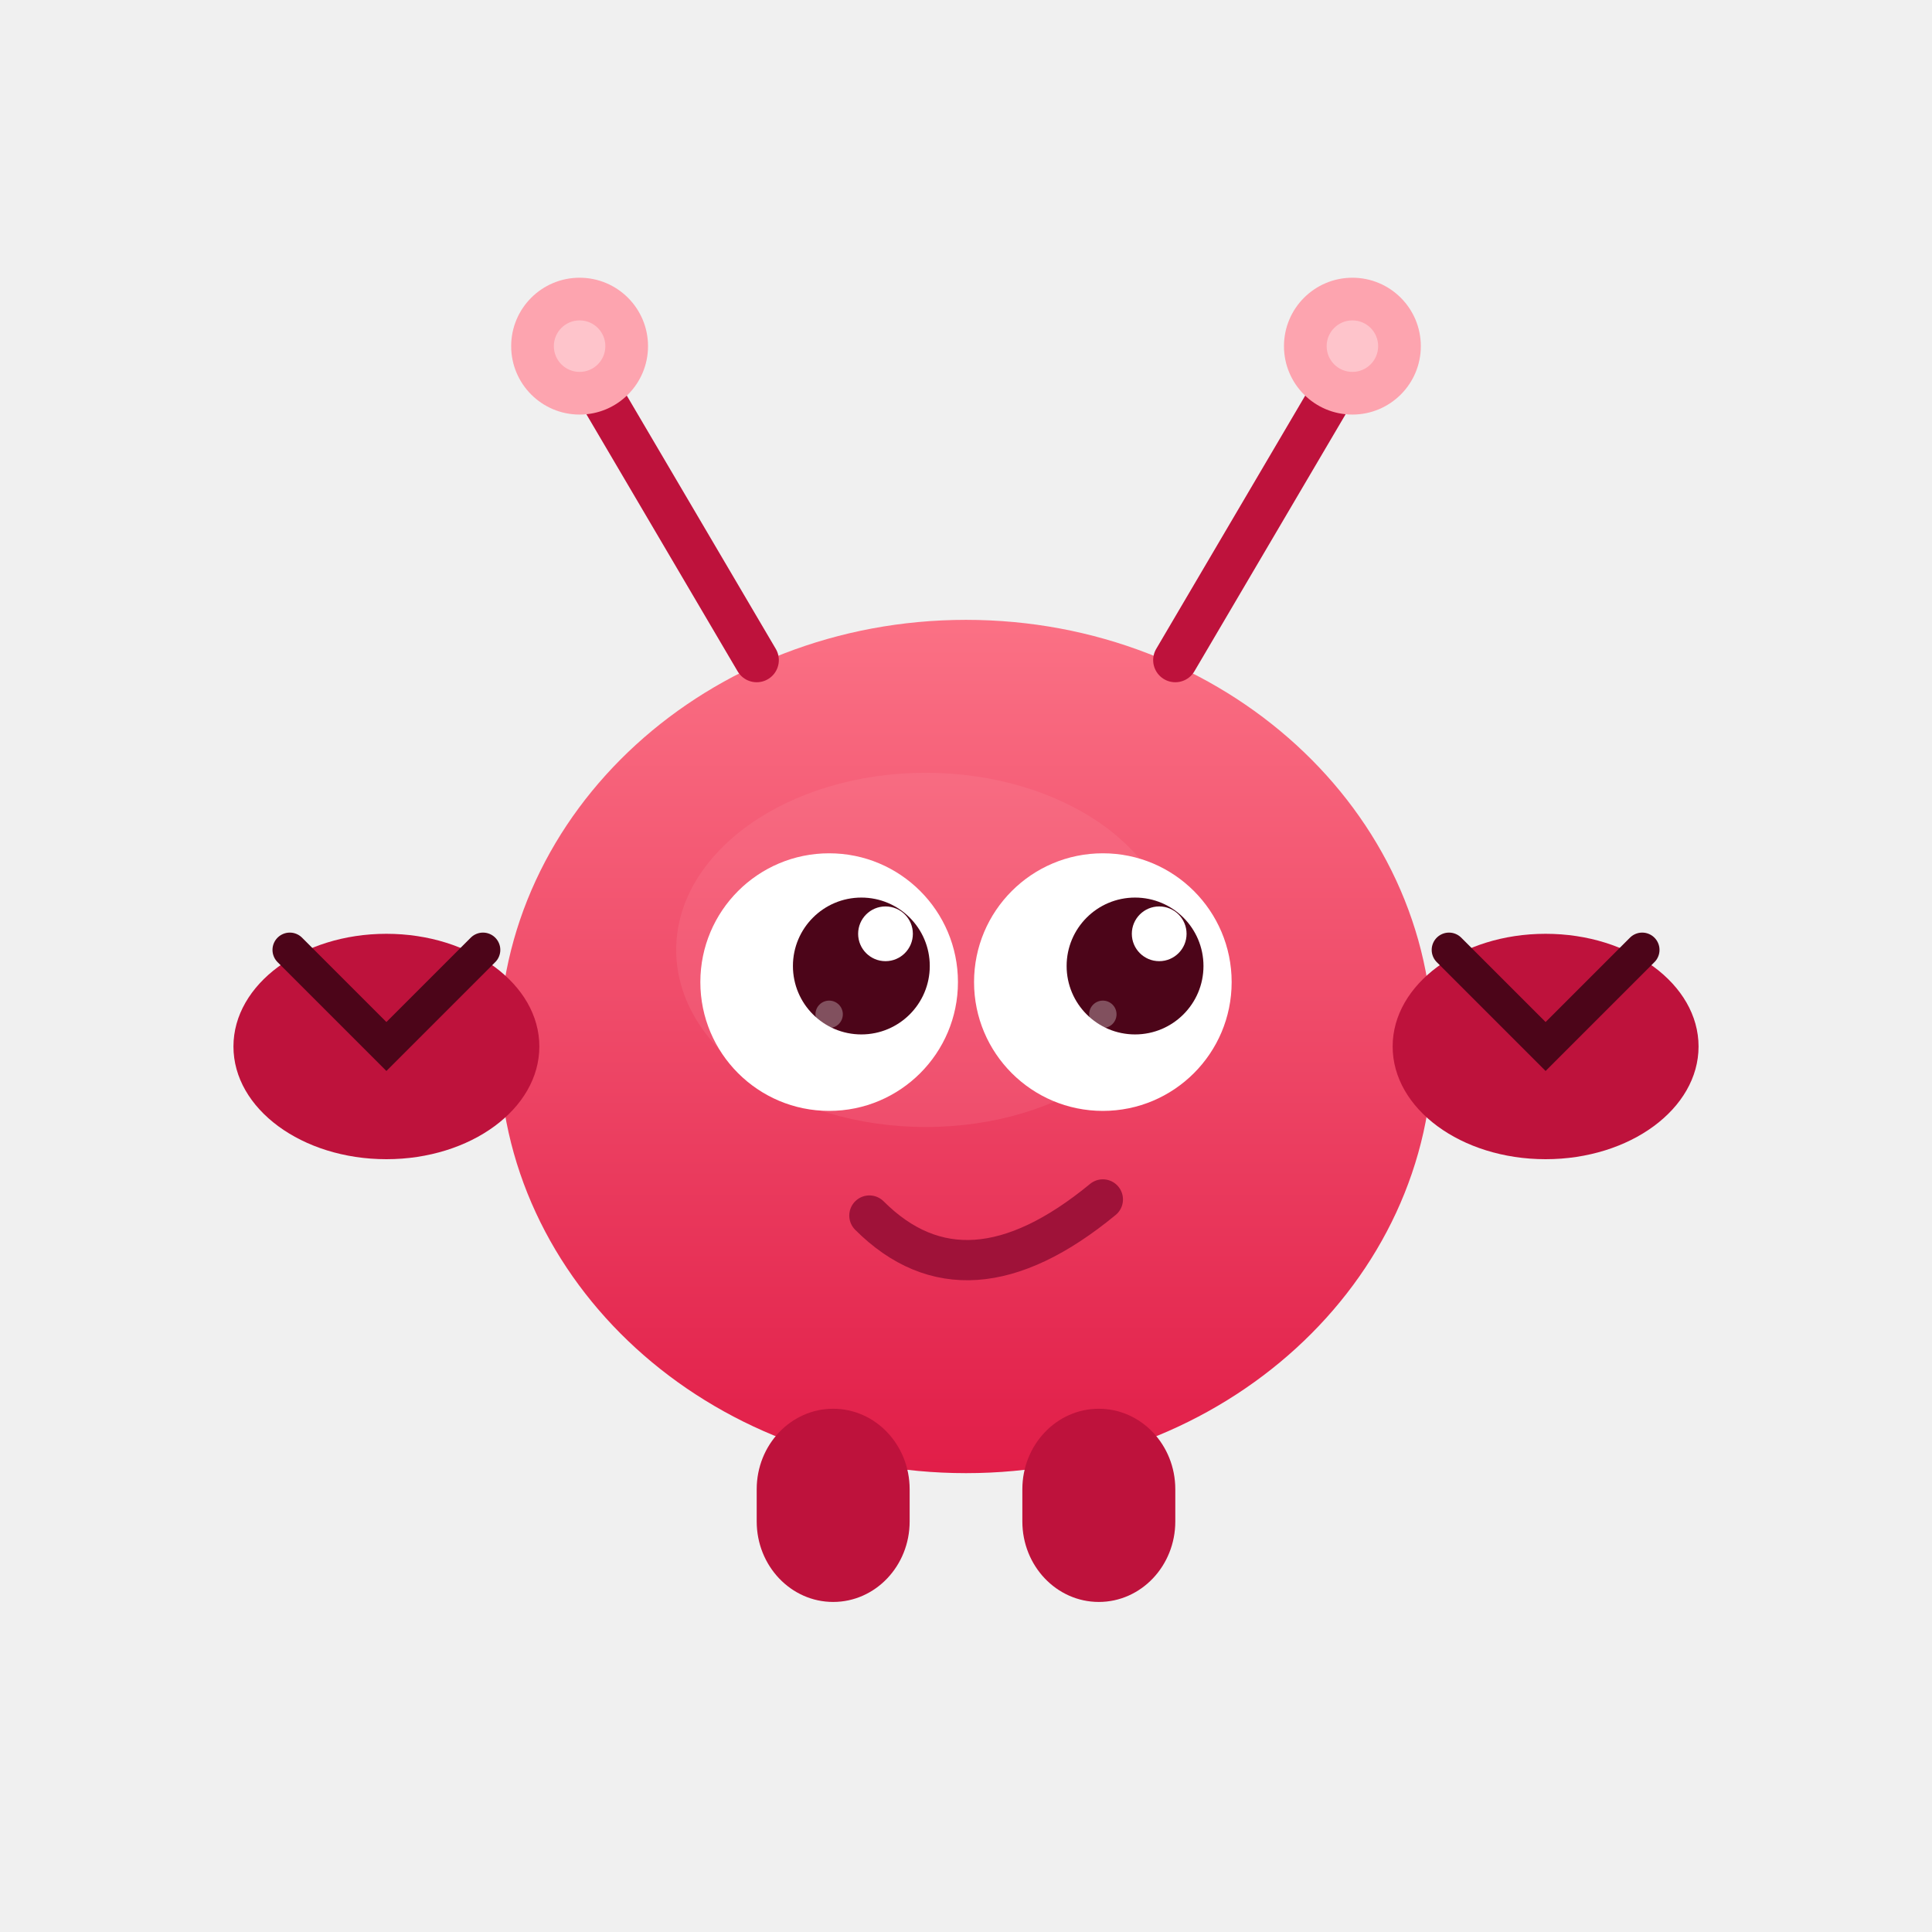
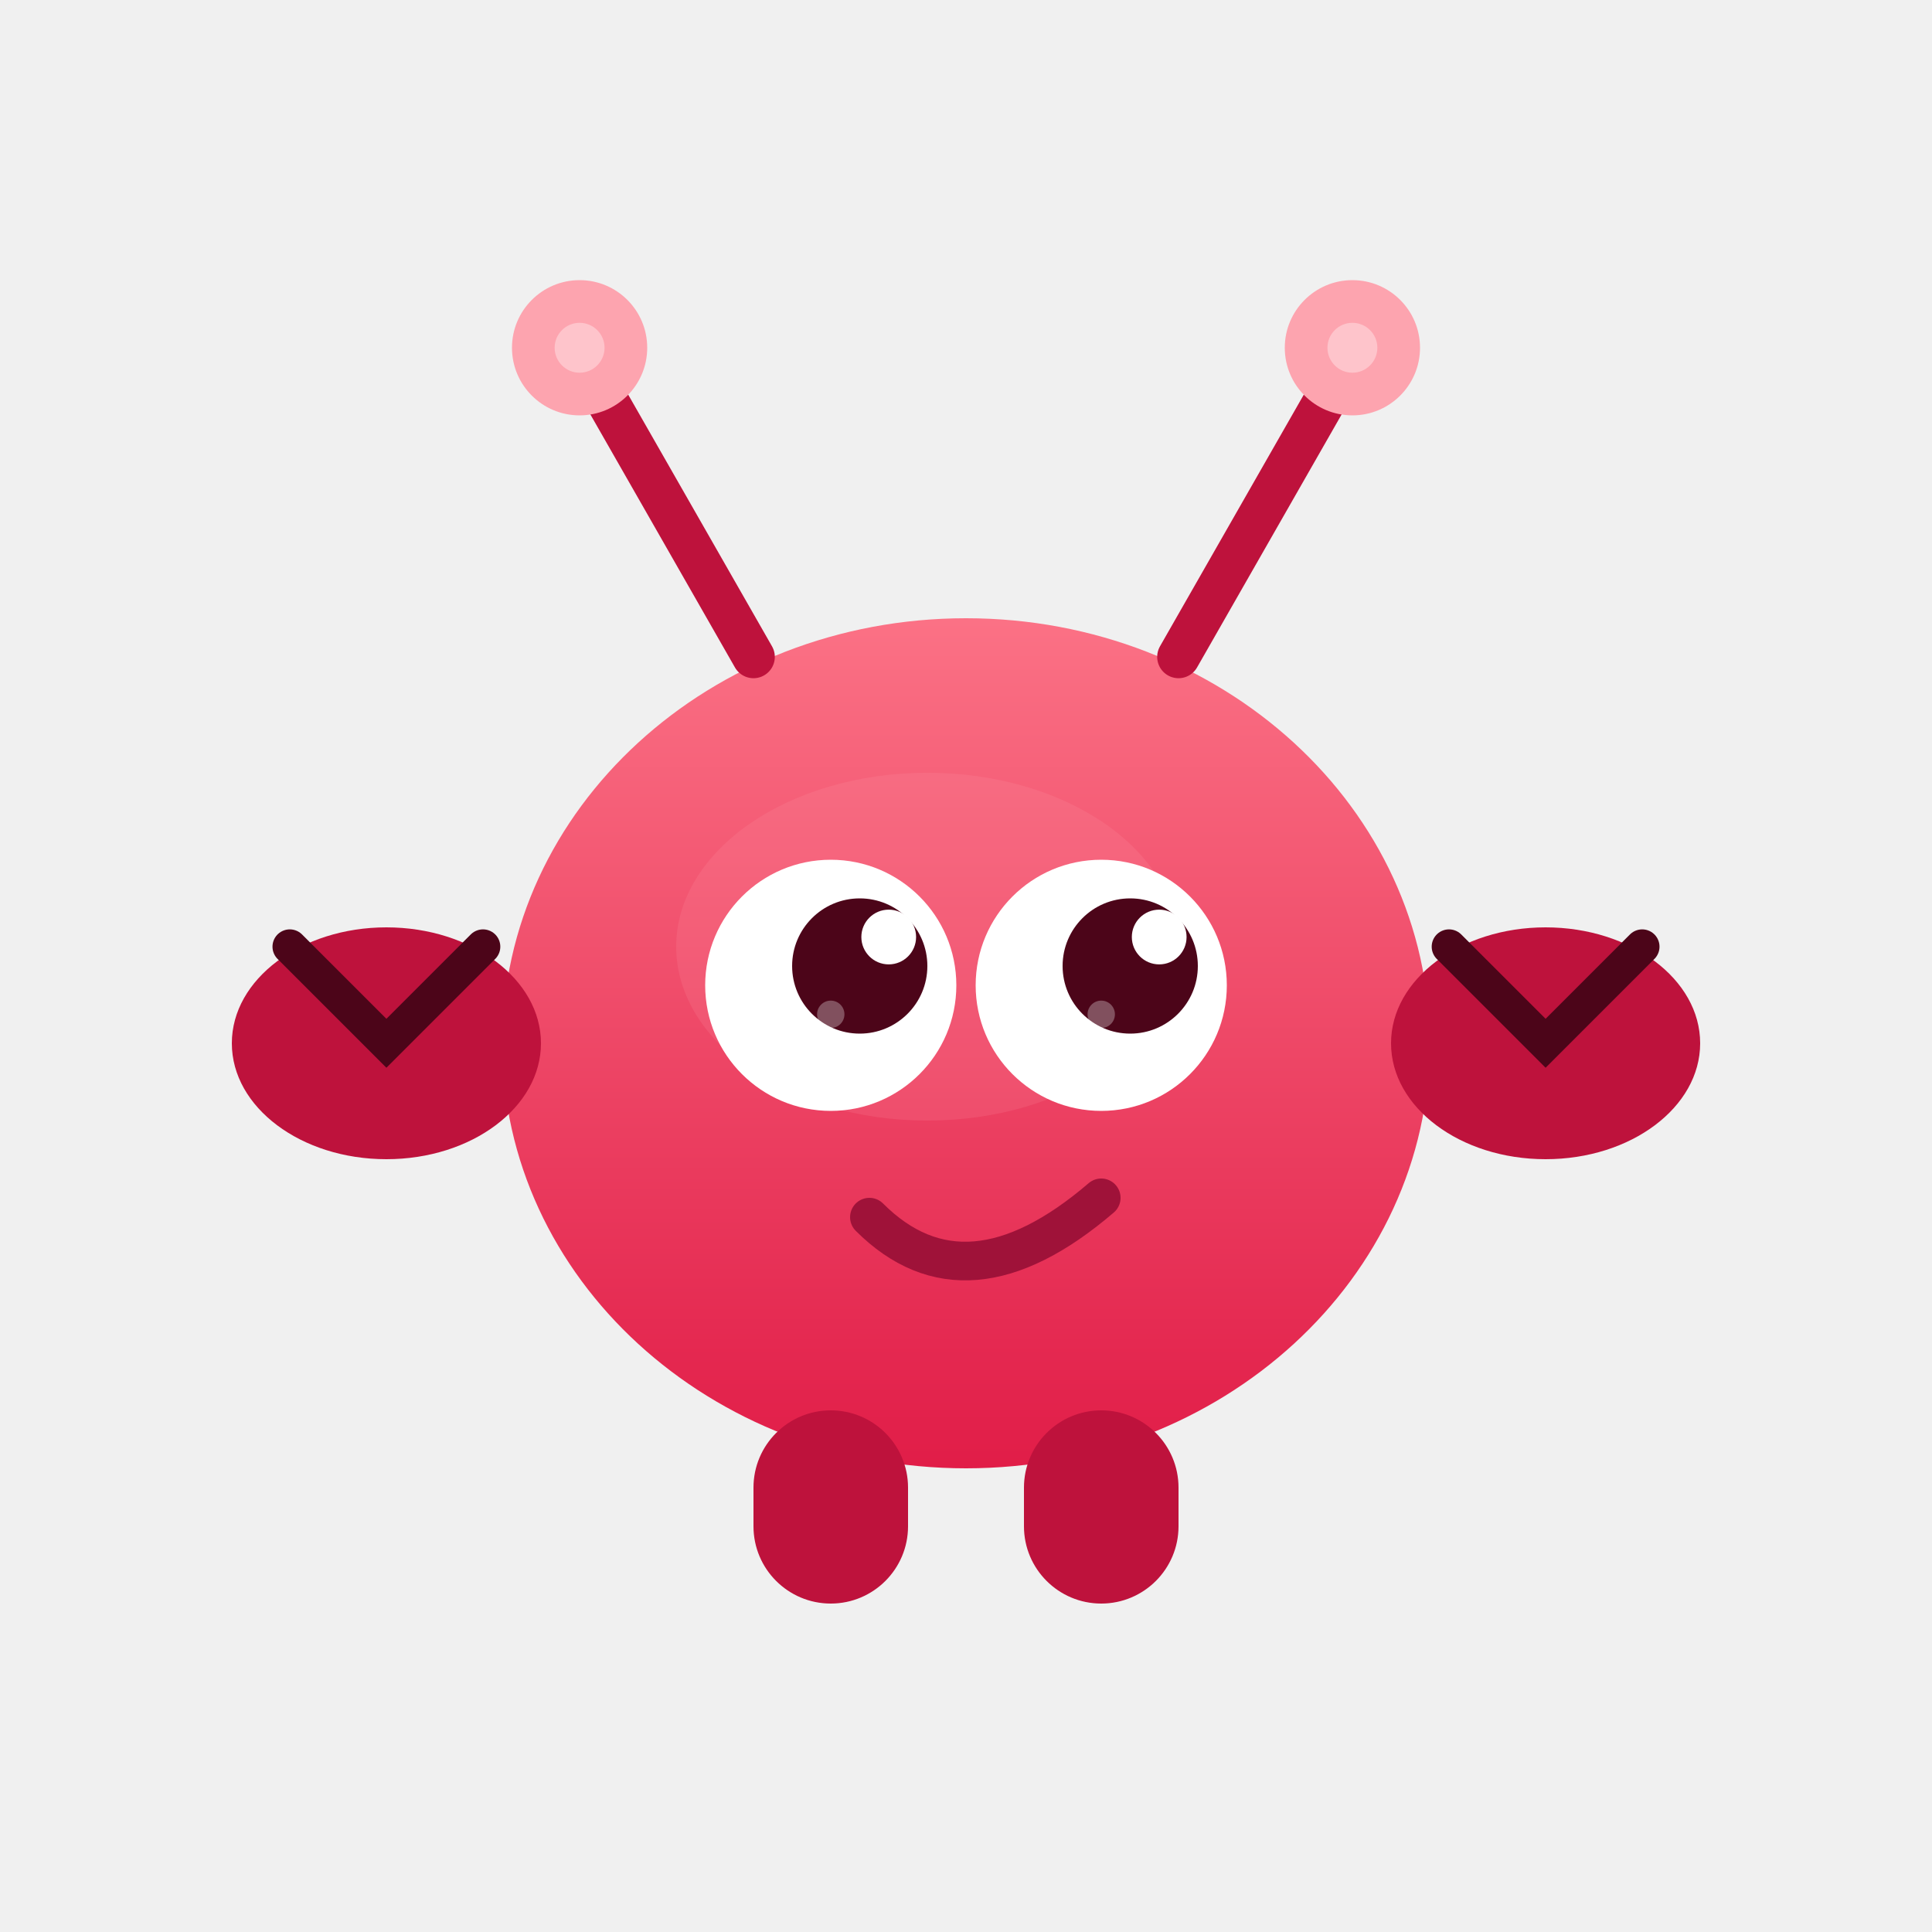
<svg xmlns="http://www.w3.org/2000/svg" viewBox="0 0 24 24">
  <defs>
    <linearGradient id="body" x1="0" y1="0" x2="0" y2="1">
      <stop offset="0%" stop-color="#fb7185" />
      <stop offset="100%" stop-color="#e11d48" />
    </linearGradient>
  </defs>
-   <ellipse cx="12" cy="13" rx="5.8" ry="5.3" fill="url(#body)" />
-   <ellipse cx="11.5" cy="11.8" rx="3.1" ry="2.2" fill="#fda4af" opacity=".15" />
-   <rect x="9.4" y="17.5" width="1.9" height="2.4" rx="1" fill="#be123c" />
-   <rect x="12.7" y="17.5" width="1.9" height="2.4" rx="1" fill="#be123c" />
-   <ellipse cx="4.8" cy="13" rx="1.9" ry="1.4" fill="#be123c" />
-   <path d="M3.6,11.8 L4.8,13 L6,11.8" stroke="#4c0519" stroke-width=".43" fill="none" stroke-linecap="round" />
-   <ellipse cx="19.2" cy="13" rx="1.9" ry="1.4" fill="#be123c" />
-   <path d="M18,11.8 L19.2,13 L20.4,11.8" stroke="#4c0519" stroke-width=".43" fill="none" stroke-linecap="round" />
-   <line x1="9.4" y1="8.2" x2="7.4" y2="4.8" stroke="#be123c" stroke-width=".55" stroke-linecap="round" />
-   <circle cx="7.2" cy="4.3" r=".85" fill="#fda4af" />
-   <circle cx="7.2" cy="4.3" r=".32" fill="#fff" opacity=".35" />
-   <line x1="14.6" y1="8.2" x2="16.6" y2="4.8" stroke="#be123c" stroke-width=".55" stroke-linecap="round" />
-   <circle cx="16.8" cy="4.3" r=".85" fill="#fda4af" />
-   <circle cx="16.8" cy="4.3" r=".32" fill="#fff" opacity=".35" />
-   <circle cx="10.3" cy="12.2" r="1.6" fill="#fff" />
-   <circle cx="13.7" cy="12.2" r="1.6" fill="#fff" />
-   <circle cx="10.7" cy="12" r=".85" fill="#4c0519" />
-   <circle cx="14.1" cy="12" r=".85" fill="#4c0519" />
-   <circle cx="11" cy="11.6" r=".34" fill="#fff" />
-   <circle cx="14.4" cy="11.6" r=".34" fill="#fff" />
-   <circle cx="10.3" cy="12.6" r=".17" fill="#fff" opacity=".3" />
-   <circle cx="13.7" cy="12.6" r=".17" fill="#fff" opacity=".3" />
-   <path d="M10.8,15.1 Q12,16.3 13.7,14.9" stroke="#9f1239" stroke-width=".5" fill="none" stroke-linecap="round" />
+   <ellipse cx="12" cy="12.96" rx="5.76" ry="5.28" fill="url(#body)" />
+   <ellipse cx="11.52" cy="11.76" rx="3.12" ry="2.16" fill="#fda4af" opacity=".15" />
+   <rect x="9.36" y="17.52" width="1.92" height="2.4" rx=".96" fill="#be123c" />
+   <rect x="12.72" y="17.52" width="1.92" height="2.4" rx=".96" fill="#be123c" />
+   <ellipse cx="4.8" cy="12.96" rx="1.92" ry="1.44" fill="#be123c" />
+   <path d="M3.6,11.76 L4.8,12.96 L6,11.76" stroke="#4c0519" stroke-width=".43" fill="none" stroke-linecap="round" />
+   <ellipse cx="19.2" cy="12.96" rx="1.92" ry="1.44" fill="#be123c" />
+   <path d="M18,11.76 L19.2,12.96 L20.4,11.76" stroke="#4c0519" stroke-width=".43" fill="none" stroke-linecap="round" />
+   <line x1="9.36" y1="8.16" x2="7.44" y2="4.8" stroke="#be123c" stroke-width=".53" stroke-linecap="round" />
+   <circle cx="7.2" cy="4.32" r=".84" fill="#fda4af" />
+   <circle cx="7.2" cy="4.32" r=".31" fill="#fff" opacity=".35" />
+   <line x1="14.64" y1="8.16" x2="16.56" y2="4.8" stroke="#be123c" stroke-width=".53" stroke-linecap="round" />
+   <circle cx="16.8" cy="4.32" r=".84" fill="#fda4af" />
+   <circle cx="16.8" cy="4.32" r=".31" fill="#fff" opacity=".35" />
+   <circle cx="10.32" cy="12.24" r="1.56" fill="#fff" />
+   <circle cx="13.68" cy="12.24" r="1.56" fill="#fff" />
+   <circle cx="10.68" cy="12" r=".84" fill="#4c0519" />
+   <circle cx="14.04" cy="12" r=".84" fill="#4c0519" />
+   <circle cx="11.04" cy="11.64" r=".34" fill="#fff" />
+   <circle cx="14.4" cy="11.64" r=".34" fill="#fff" />
+   <circle cx="10.32" cy="12.6" r=".17" fill="#fff" opacity=".3" />
+   <circle cx="13.68" cy="12.6" r=".17" fill="#fff" opacity=".3" />
+   <path d="M10.8,15.12 Q12,16.32 13.68,14.88" stroke="#9f1239" stroke-width=".48" fill="none" stroke-linecap="round" />
</svg>
